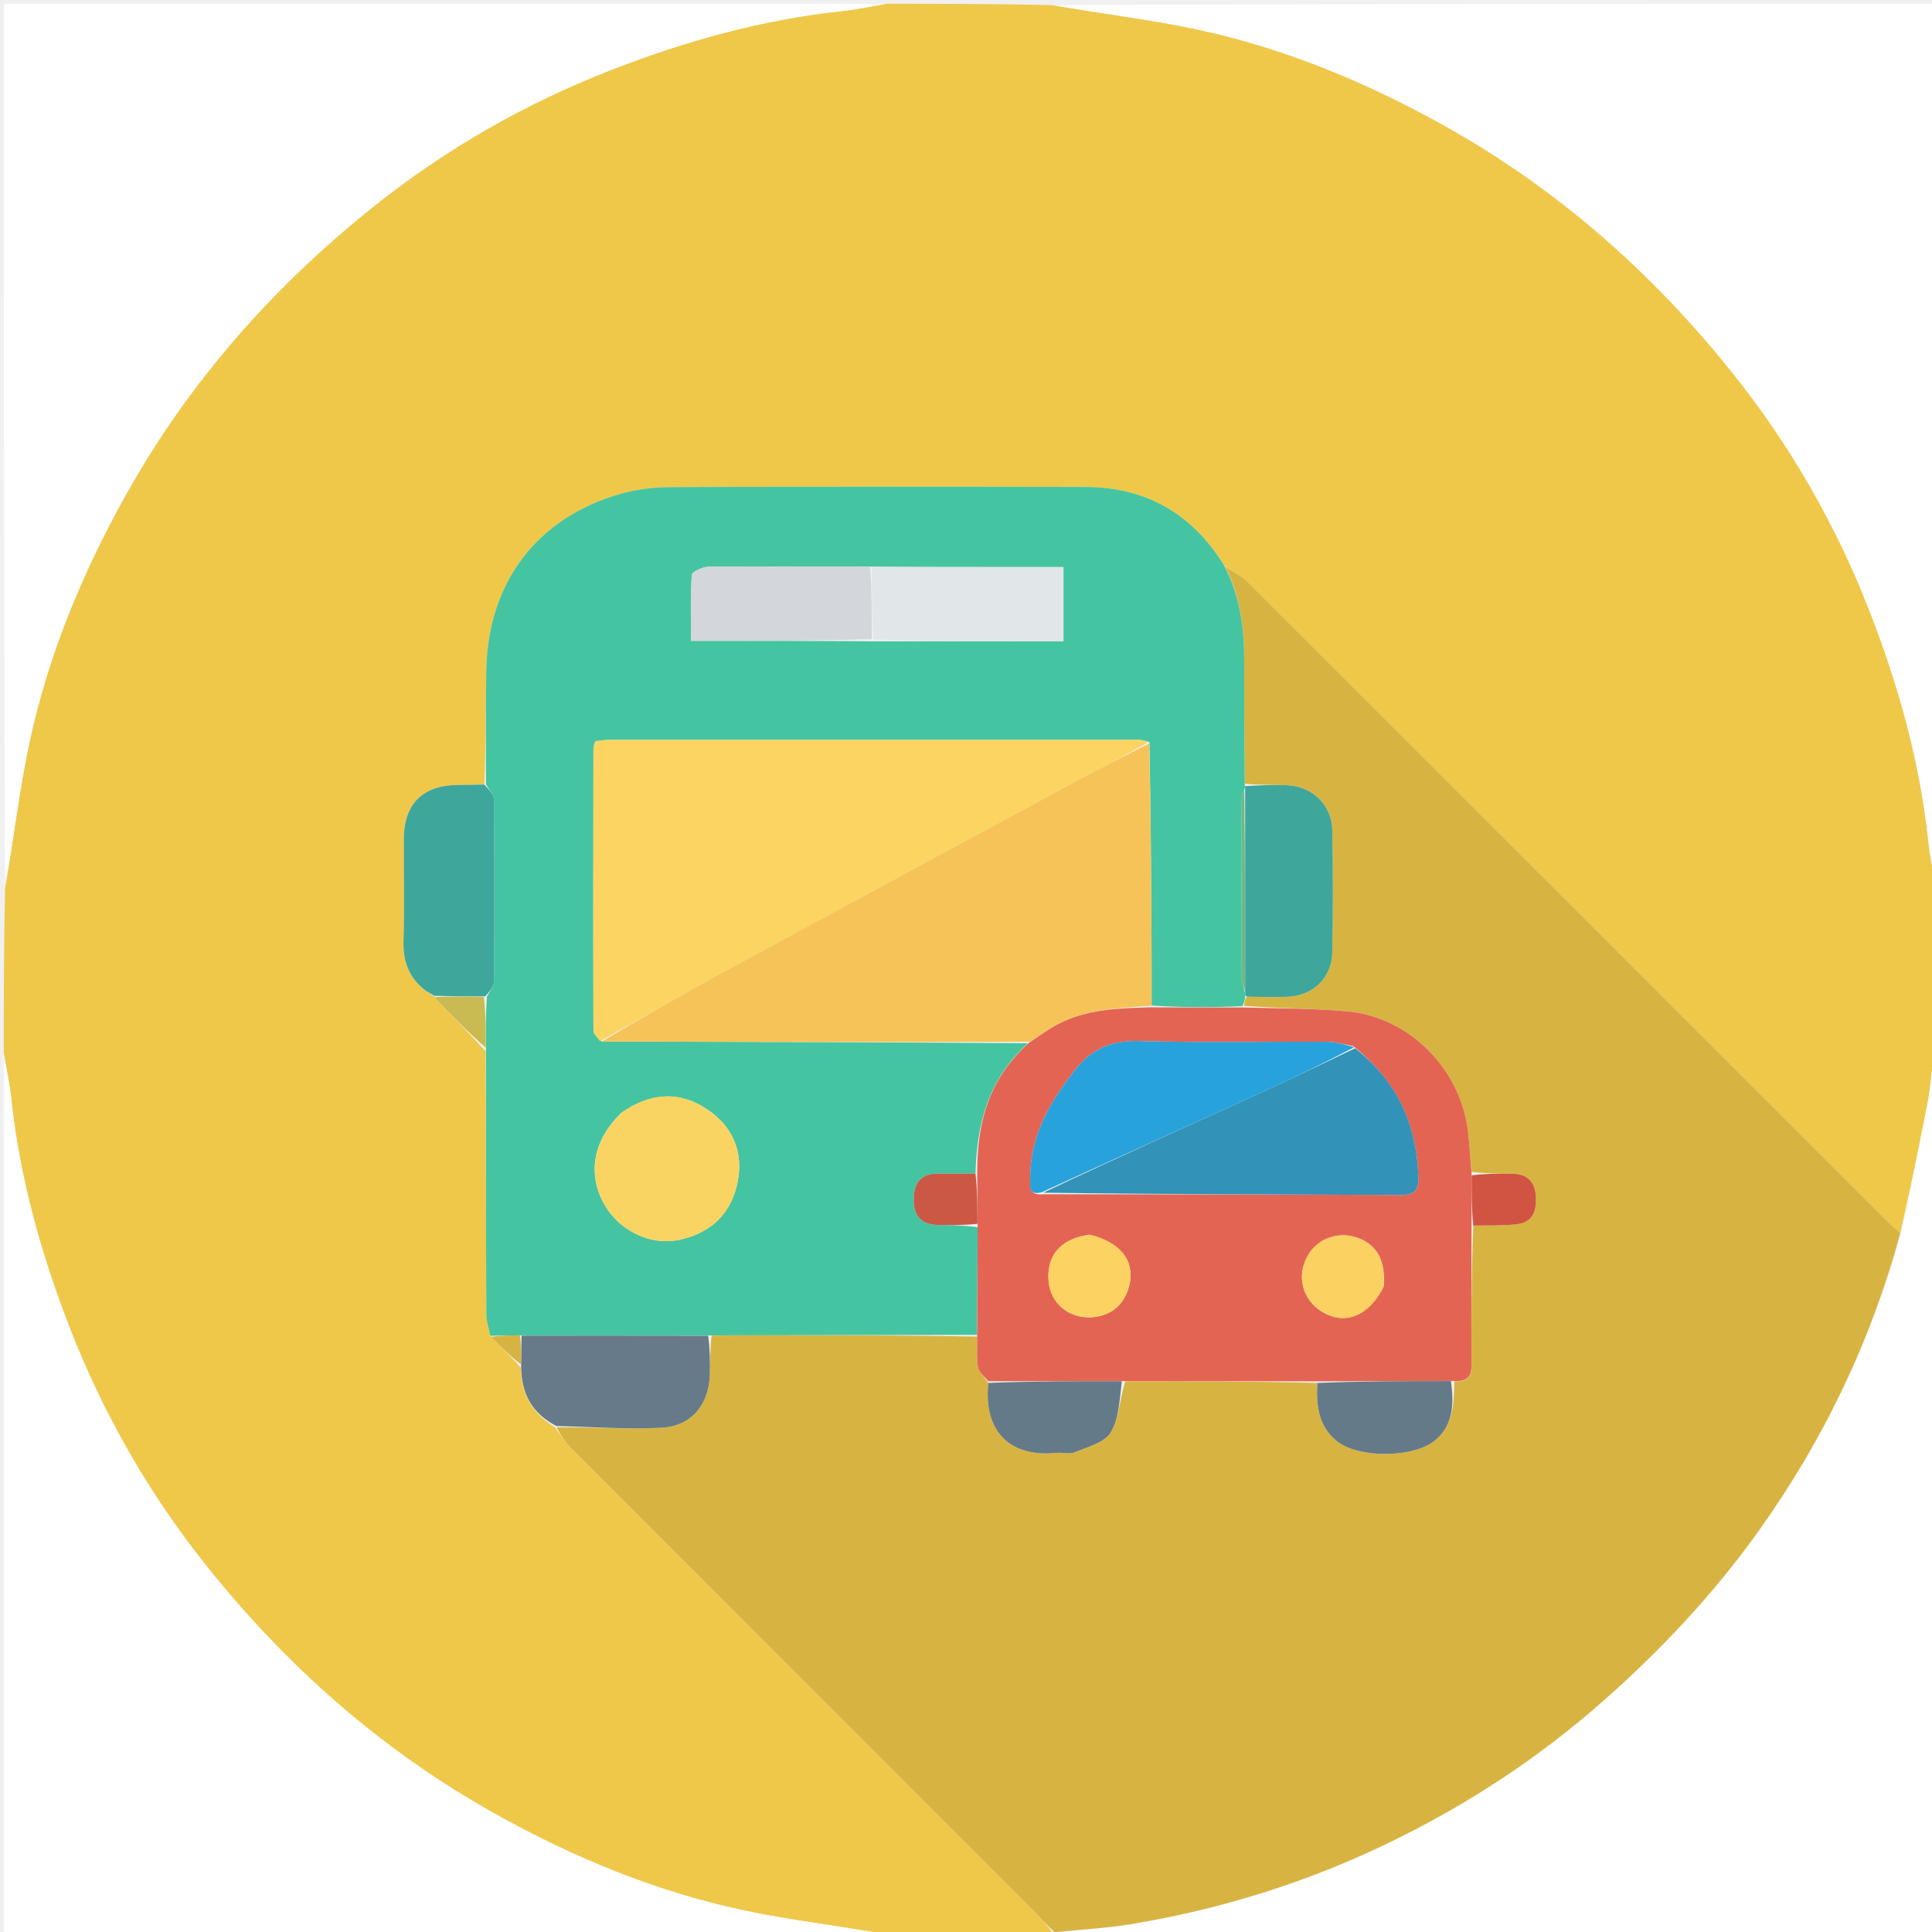
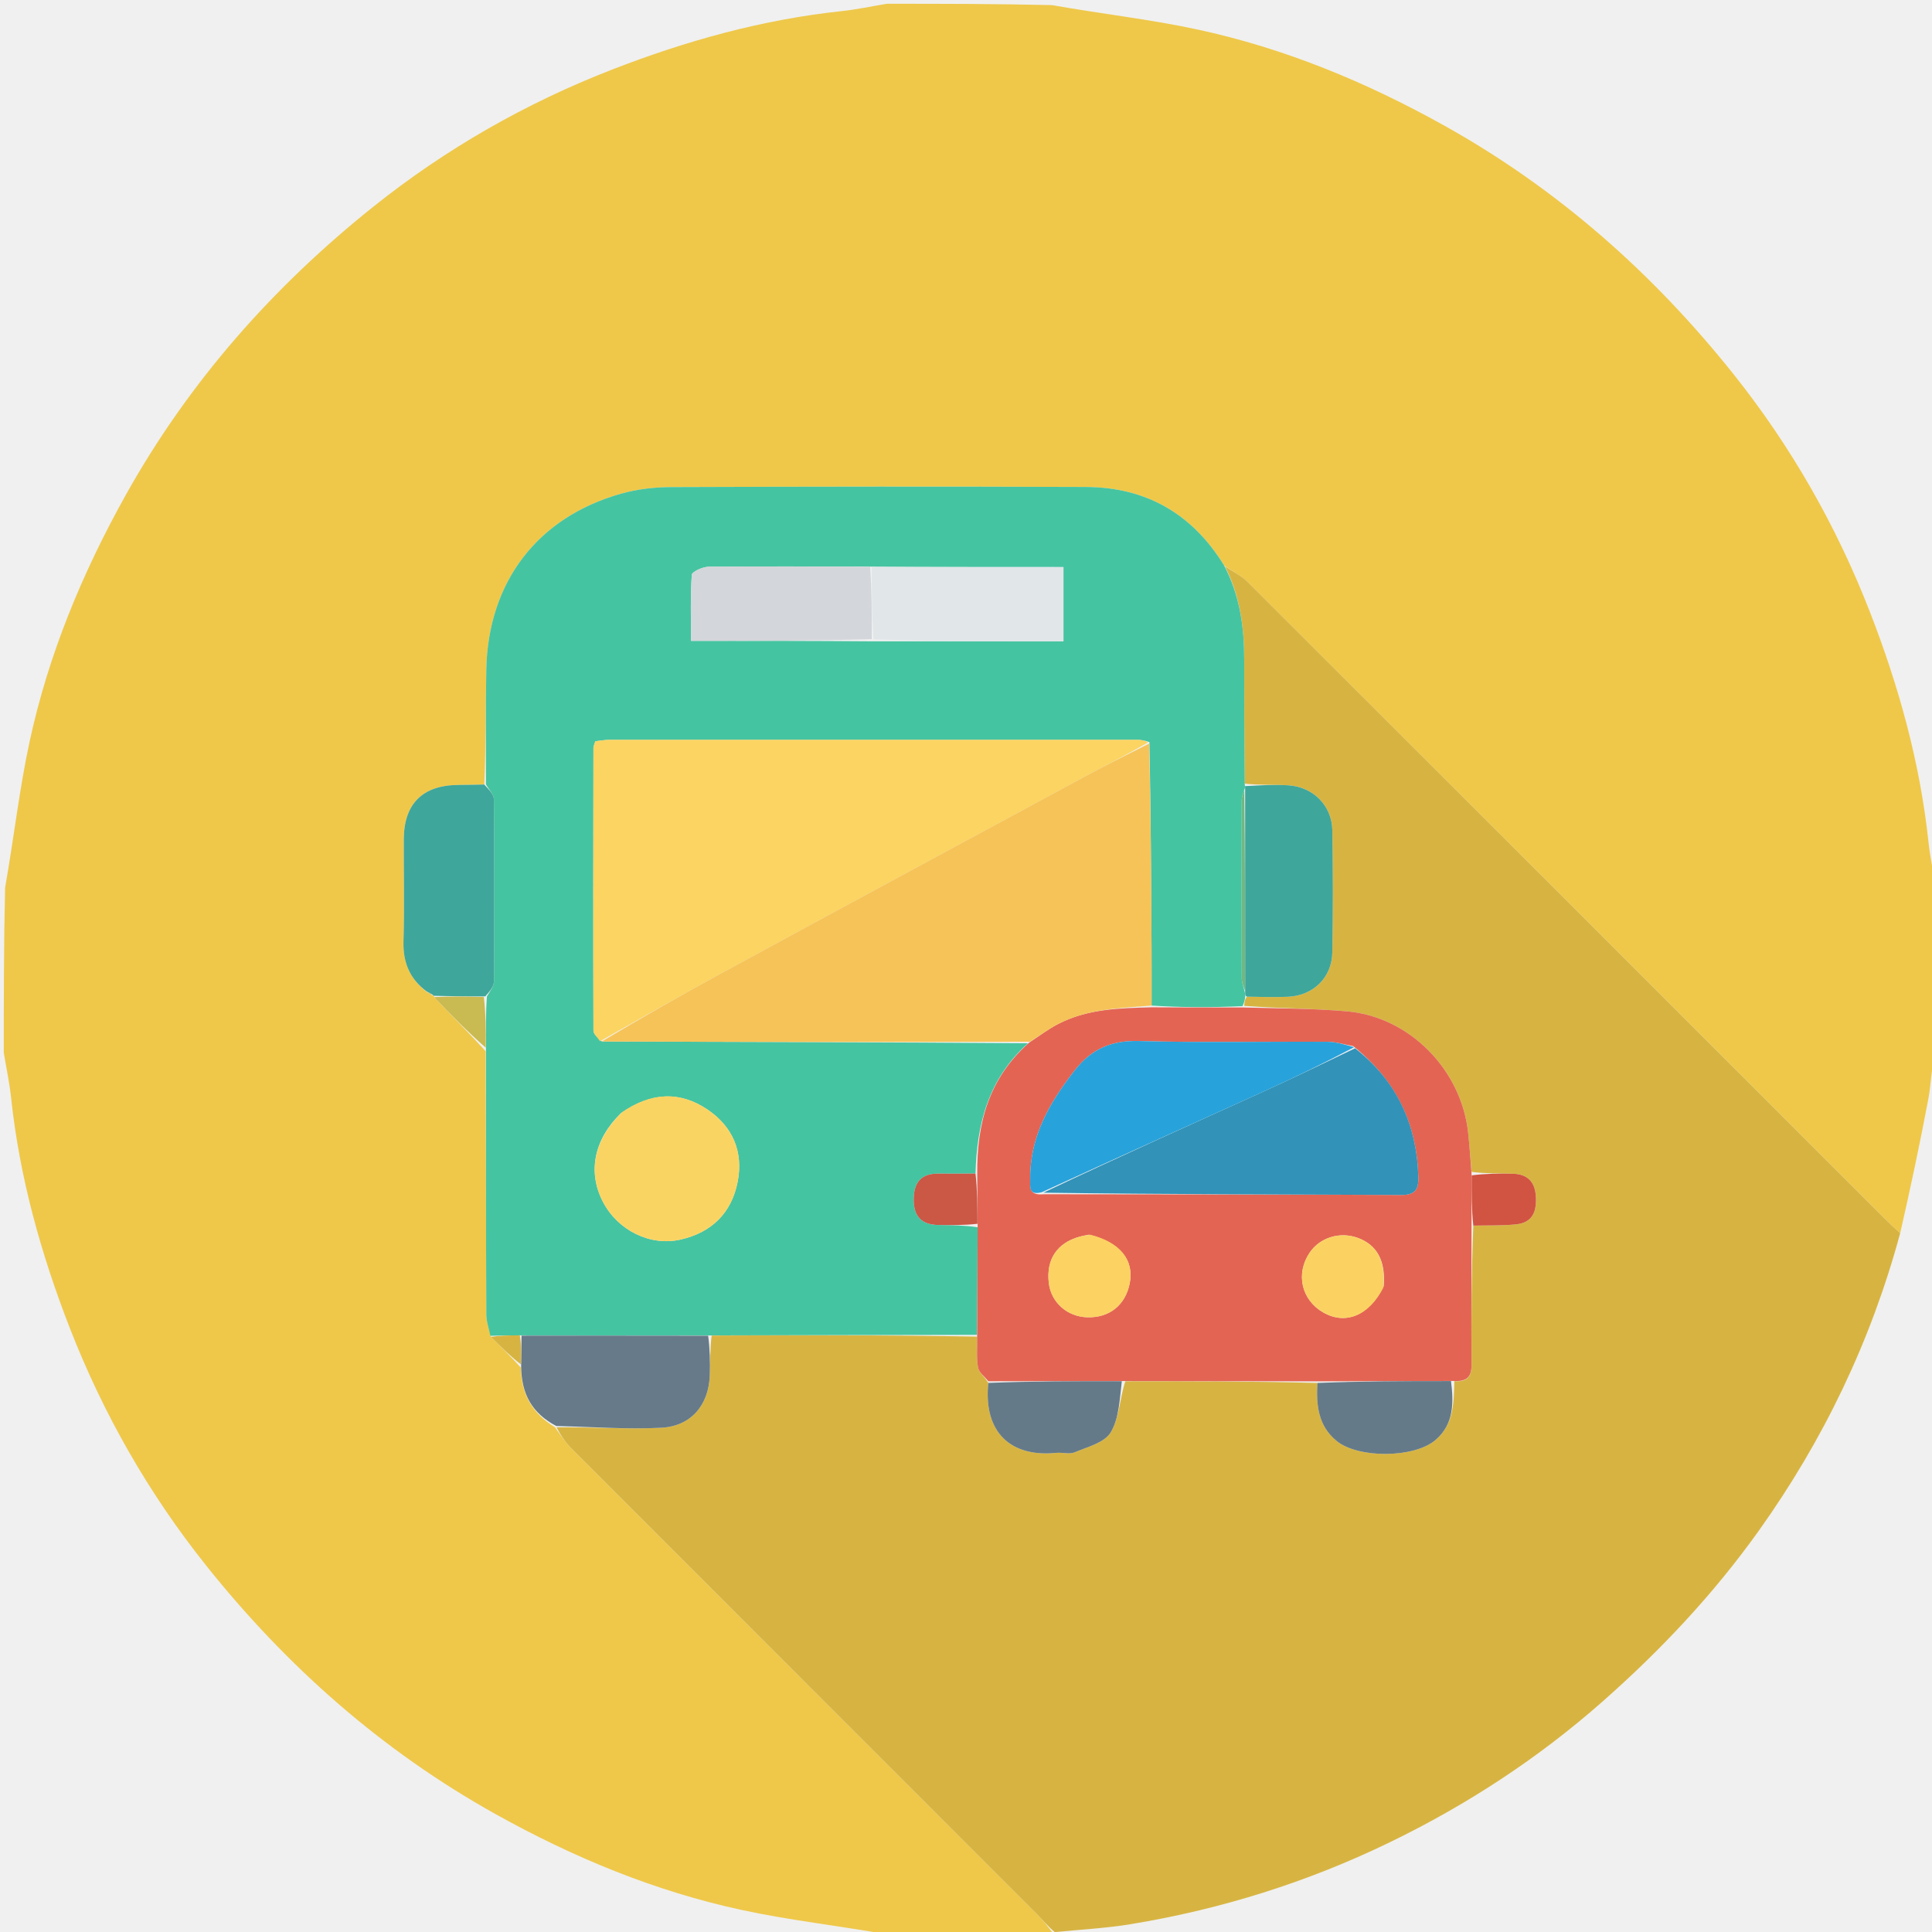
- <svg xmlns="http://www.w3.org/2000/svg" version="1.1" id="Layer_1" x="0px" y="0px" width="100%" viewBox="0 0 512 512" enable-background="new 0 0 512 512" xml:space="preserve">
-   <path fill="#EFC84A" opacity="1" stroke="none" d=" M235,1   C249.354,1 263.708,1 278.763,1.353   C292.105,3.703 304.87,5.128 317.363,7.821   C340.48,12.803 362.132,21.78 382.794,33.31   C412.799,50.053 438.036,72.385 459.341,99.08   C474.589,118.187 486.676,139.348 495.556,162.192   C503.193,181.839 508.818,202.034 511.06,223.083   C511.485,227.079 512.342,231.029 513,235   C513,249.354 513,263.708 512.647,278.763   C511.865,283.525 511.715,287.641 510.955,291.641   C508.711,303.446 506.225,315.205 503.567,326.801   C501.977,325.357 500.629,324.12 499.336,322.827   C443.096,266.596 386.87,210.352 330.584,154.166   C328.905,152.49 326.614,151.424 324.395,149.84   C315.843,135.979 303.564,129.111 287.711,129.05   C251.097,128.91 214.482,128.946 177.868,129.081   C173.428,129.097 168.84,129.628 164.579,130.833   C142.414,137.095 129.352,154.215 128.874,177.418   C128.664,187.566 128.803,197.721 128.336,207.911   C125.729,207.974 123.568,208.002 121.408,208.022   C111.955,208.109 107.041,213.016 107.006,222.487   C106.973,231.463 107.195,240.445 106.927,249.413   C106.759,255.054 108.599,259.441 113.273,263.013   C113.819,263.431 114.181,263.606 114.669,263.765   C114.795,263.75 114.999,263.898 115.066,264.242   C119.632,269.093 124.131,273.601 128.695,278.566   C128.782,302.135 128.779,325.245 128.876,348.356   C128.884,350.238 129.582,352.117 130.133,354.284   C132.857,357.052 135.408,359.535 138.031,362.42   C138.148,369.572 141.106,374.599 147.071,378.223   C148.574,380.357 149.874,382.294 151.492,383.914   C192.561,425.038 233.666,466.126 274.749,507.237   C276.271,508.76 277.628,510.448 279.039,512.294   C279.015,512.529 279,513 279,513   C264.646,513 250.292,513 235.237,512.647   C221.895,510.297 209.13,508.871 196.637,506.179   C173.519,501.197 151.867,492.22 131.206,480.69   C101.201,463.947 75.964,441.615 54.659,414.92   C39.411,395.813 27.324,374.652 18.444,351.808   C10.807,332.161 5.182,311.966 2.94,290.917   C2.515,286.921 1.658,282.971 1,279   C1,264.646 1,250.292 1.353,235.237   C3.703,221.895 5.129,209.13 7.821,196.637   C12.803,173.519 21.78,151.867 33.31,131.206   C50.053,101.201 72.385,75.964 99.08,54.659   C118.187,39.411 139.348,27.324 162.192,18.444   C181.839,10.807 202.034,5.182 223.083,2.94   C227.079,2.515 231.029,1.658 235,1  z" />
-   <path fill="#FFFFFF" opacity="1" stroke="none" d=" M234.531,1   C231.029,1.658 227.079,2.515 223.083,2.94   C202.034,5.182 181.839,10.807 162.192,18.444   C139.348,27.324 118.187,39.411 99.08,54.659   C72.385,75.964 50.053,101.201 33.31,131.206   C21.78,151.867 12.803,173.519 7.821,196.637   C5.129,209.13 3.703,221.895 1.353,234.769   C1,157.073 1,79.146 1,1   C78.687,1 156.375,1 234.531,1  z" />
-   <path fill="#FFFFFF" opacity="1" stroke="none" d=" M513,234.531   C512.342,231.029 511.485,227.079 511.06,223.083   C508.818,202.034 503.193,181.839 495.556,162.192   C486.676,139.348 474.589,118.187 459.341,99.08   C438.036,72.385 412.799,50.053 382.794,33.31   C362.132,21.78 340.48,12.803 317.363,7.821   C304.87,5.128 292.105,3.703 279.231,1.353   C356.927,1 434.854,1 513,1   C513,78.687 513,156.375 513,234.531  z" />
-   <path fill="#FFFFFF" opacity="1" stroke="none" d=" M503.834,326.982   C506.225,315.205 508.711,303.446 510.955,291.641   C511.715,287.641 511.865,283.525 512.647,279.231   C513,356.927 513,434.854 513,513   C435.313,513 357.625,513 279.469,513   C279,513 279.015,512.529 279.489,512.268   C286.518,511.335 293.128,510.998 299.617,509.933   C323.573,505.998 346.537,498.799 368.391,488.185   C388.782,478.282 407.577,466.011 424.628,450.98   C440.087,437.353 454.084,422.49 466.065,405.708   C483.238,381.653 495.833,355.426 503.834,326.982  z" />
-   <path fill="#FFFFFF" opacity="1" stroke="none" d=" M1,279.469   C1.658,282.971 2.515,286.921 2.94,290.917   C5.182,311.966 10.807,332.161 18.444,351.808   C27.324,374.652 39.411,395.813 54.659,414.92   C75.964,441.615 101.201,463.947 131.206,480.69   C151.867,492.22 173.519,501.197 196.637,506.179   C209.13,508.871 221.895,510.297 234.769,512.647   C157.073,513 79.146,513 1,513   C1,435.313 1,357.625 1,279.469  z" />
-   <path fill="#D7B442" opacity="1" stroke="none" d=" M503.567,326.801   C495.833,355.426 483.238,381.653 466.065,405.708   C454.084,422.49 440.087,437.353 424.628,450.98   C407.577,466.011 388.782,478.282 368.391,488.185   C346.537,498.799 323.573,505.998 299.617,509.933   C293.128,510.998 286.518,511.335 279.513,512.033   C277.628,510.448 276.271,508.76 274.749,507.237   C233.666,466.126 192.561,425.038 151.492,383.914   C149.874,382.294 148.574,380.357 147.492,378.253   C156.985,378.132 166.137,378.835 175.23,378.368   C183.168,377.961 187.815,372.33 188.094,364.494   C188.218,361.003 188.134,357.506 188.599,353.936   C212.338,353.822 235.622,353.782 258.949,354.219   C259.019,357.275 258.738,359.911 259.198,362.411   C259.443,363.743 260.968,364.84 261.91,366.49   C260.548,379.853 268.125,386.231 279.89,385.023   C281.531,384.854 283.404,385.46 284.817,384.867   C288.211,383.443 292.722,382.315 294.344,379.607   C296.63,375.792 296.713,370.657 298.222,366.048   C315.511,366.026 332.317,366.045 349.118,366.502   C348.777,372.59 349.41,377.902 354.169,381.828   C359.901,386.559 374.79,386.447 380.429,381.612   C385.323,377.417 385.261,371.764 385.416,366.021   C389.2,366.295 389.99,364.496 389.968,361.468   C389.878,349.239 389.956,337.01 390.435,324.794   C394.539,324.708 398.203,324.828 401.815,324.455   C406.282,323.994 407.284,320.844 406.999,316.893   C406.723,313.087 404.676,311.158 400.951,311.058   C397.305,310.96 393.654,311.023 389.981,310.568   C389.665,306.829 389.422,303.531 389.076,300.245   C387.316,283.525 373.553,269.46 356.987,268.017   C347.933,267.228 338.808,267.256 329.72,266.558   C329.818,265.49 329.911,264.78 330.469,264.129   C334.415,264.184 337.905,264.318 341.379,264.149   C348.056,263.826 352.959,259.068 353.082,252.378   C353.279,241.6 353.271,230.814 353.08,220.037   C352.964,213.478 347.981,208.513 341.383,208.118   C337.585,207.891 333.76,208.12 329.868,207.671   C329.767,196.542 329.713,185.886 329.732,175.23   C329.748,166.486 328.68,157.978 324.609,150.074   C326.614,151.424 328.905,152.49 330.584,154.166   C386.87,210.352 443.096,266.596 499.336,322.827   C500.629,324.12 501.977,325.357 503.567,326.801  z" />
-   <path fill="#45C4A1" opacity="1" stroke="none" d=" M258.907,353.742   C235.622,353.782 212.338,353.822 188.12,353.902   C170.862,353.947 154.539,353.952 137.758,353.884   C134.853,353.874 132.406,353.936 129.959,353.998   C129.582,352.117 128.884,350.238 128.876,348.356   C128.779,325.245 128.782,302.135 128.79,278.102   C128.767,272.863 128.715,268.546 129.045,264.061   C129.945,262.588 130.903,261.286 130.912,259.979   C131.014,243.931 131.029,227.882 130.882,211.835   C130.87,210.508 129.515,209.193 128.784,207.873   C128.803,197.721 128.664,187.566 128.874,177.418   C129.352,154.215 142.414,137.095 164.579,130.833   C168.84,129.628 173.428,129.097 177.868,129.081   C214.482,128.946 251.097,128.91 287.711,129.05   C303.564,129.111 315.843,135.979 324.395,149.84   C328.68,157.978 329.748,166.486 329.732,175.23   C329.713,185.886 329.767,196.542 329.875,207.863   C329.962,208.528 329.978,208.914 329.749,209.267   C329.363,210.427 329.07,211.234 329.068,212.041   C329.037,227.782 329.019,243.523 329.077,259.265   C329.081,260.525 329.657,261.782 329.975,263.298   C329.99,263.728 329.997,263.899 330.005,264.071   C329.911,264.78 329.818,265.49 329.279,266.632   C320.951,267.027 313.069,266.989 305.186,266.485   C305.182,261.216 305.2,256.413 305.176,251.609   C305.082,233.4 304.975,215.19 304.615,196.655   C303.369,196.235 302.38,196.058 301.391,196.058   C254.765,196.044 208.138,196.042 161.512,196.063   C160.241,196.063 158.971,196.316 157.768,196.444   C157.53,197.239 157.268,197.705 157.268,198.172   C157.229,223.15 157.192,248.127 157.27,273.105   C157.273,274.047 158.408,274.986 159.478,276.001   C197.506,276.133 235.071,276.19 272.434,276.474   C261.937,285.859 258.88,297.813 258.521,311.003   C254.928,311.022 251.796,311.061 248.665,311.025   C244.052,310.973 242.187,313.428 242.144,317.817   C242.1,322.302 244.195,324.572 248.681,324.628   C252.141,324.672 255.6,324.714 259.096,325.239   C259.057,335.062 258.982,344.402 258.907,353.742  M230.112,150.154   C216.006,150.133 201.9,150.042 187.797,150.189   C186.233,150.205 183.393,151.488 183.334,152.336   C182.935,158.049 183.126,163.803 183.126,169.832   C199.572,169.832 215.302,169.832 231.957,169.962   C248.528,169.962 265.098,169.962 281.825,169.962   C281.825,163.043 281.825,156.717 281.825,150.276   C264.57,150.276 247.81,150.276 230.112,150.154  M164.568,294.99   C157.414,301.936 155.659,310.58 159.793,318.515   C163.717,326.047 172.27,330.308 180.285,328.511   C188.569,326.655 193.873,321.487 195.493,313.167   C197.043,305.214 194.16,298.555 187.524,294.062   C180.149,289.069 172.5,289.46 164.568,294.99  z" />
-   <path fill="#3FA69B" opacity="1" stroke="none" d=" M128.336,207.911   C129.515,209.193 130.87,210.508 130.882,211.835   C131.029,227.882 131.014,243.931 130.912,259.979   C130.903,261.286 129.945,262.588 128.604,264.047   C123.52,264.101 119.26,264 114.999,263.898   C114.999,263.898 114.795,263.75 114.49,263.516   C113.82,263.111 113.455,262.941 113.089,262.771   C108.599,259.441 106.759,255.054 106.927,249.413   C107.195,240.445 106.973,231.463 107.006,222.487   C107.041,213.016 111.955,208.109 121.408,208.022   C123.568,208.002 125.729,207.974 128.336,207.911  z" />
-   <path fill="#667A89" opacity="1" stroke="none" d=" M138.216,353.956   C154.539,353.952 170.862,353.947 187.665,353.977   C188.134,357.506 188.218,361.003 188.094,364.494   C187.815,372.33 183.168,377.961 175.23,378.368   C166.137,378.835 156.985,378.132 147.437,377.907   C141.106,374.599 138.148,369.572 138.106,361.977   C138.145,358.74 138.181,356.348 138.216,353.956  z" />
-   <path fill="#C9BA51" opacity="1" stroke="none" d=" M115.066,264.242   C119.26,264 123.52,264.101 128.221,264.216   C128.715,268.546 128.767,272.863 128.725,277.645   C124.131,273.601 119.632,269.093 115.066,264.242  z" />
-   <path fill="#D7B442" opacity="1" stroke="none" d=" M137.758,353.884   C138.181,356.348 138.145,358.74 138.035,361.575   C135.408,359.535 132.857,357.052 130.133,354.284   C132.406,353.936 134.853,353.874 137.758,353.884  z" />
-   <path fill="#C9BA51" opacity="1" stroke="none" d=" M113.273,263.013   C113.455,262.941 113.82,263.111 114.364,263.531   C114.181,263.606 113.819,263.431 113.273,263.013  z" />
-   <path fill="#E46453" opacity="1" stroke="none" d=" M258.984,310.989   C258.88,297.813 261.937,285.859 272.756,276.291   C275.652,274.365 277.927,272.658 280.418,271.367   C288.193,267.339 296.706,267.172 305.187,266.951   C313.069,266.989 320.951,267.027 329.274,266.991   C338.808,267.256 347.933,267.228 356.987,268.017   C373.553,269.46 387.316,283.525 389.076,300.245   C389.422,303.531 389.665,306.829 389.977,311.031   C389.989,316.221 389.981,320.501 389.973,324.781   C389.956,337.01 389.878,349.239 389.968,361.468   C389.99,364.496 389.2,366.295 384.949,365.965   C372.417,365.982 360.77,366.023 349.122,366.063   C332.317,366.045 315.511,366.026 297.777,365.997   C285.204,366.005 273.56,366.024 261.916,366.044   C260.968,364.84 259.443,363.743 259.198,362.411   C258.738,359.911 259.019,357.275 258.949,354.219   C258.982,344.402 259.057,335.062 259.084,324.793   C259.019,319.572 259.001,315.28 258.984,310.989  M276.677,316.485   C308.26,316.528 339.844,316.521 371.427,316.68   C375.137,316.698 375.964,315.07 375.874,311.875   C375.483,297.947 370.148,286.487 358.604,277.222   C356.346,276.826 354.091,276.101 351.831,276.088   C335.208,275.99 318.574,276.363 301.964,275.884   C294.588,275.672 289.286,277.927 284.796,283.679   C278.103,292.251 272.883,301.269 273.013,312.548   C273.035,314.479 272.498,316.916 276.677,316.485  M288.554,327.201   C287.746,327.375 286.927,327.51 286.132,327.73   C280.113,329.391 277.205,333.77 277.947,340.024   C278.553,345.137 282.785,348.919 288.093,349.09   C293.977,349.281 298.245,345.883 299.389,340.096   C300.6,333.968 296.884,329.215 288.554,327.201  M366.708,340.846   C367.227,334.146 364.956,329.927 359.821,328.054   C355.086,326.327 349.801,327.944 347.085,331.952   C343.3,337.534 344.872,344.487 350.669,347.808   C356.552,351.178 362.801,348.726 366.708,340.846  z" />
-   <path fill="#3FA69B" opacity="1" stroke="none" d=" M330.469,264.129   C329.997,263.899 329.99,263.728 329.973,262.825   C329.969,244.367 329.973,226.641 329.978,208.914   C329.978,208.914 329.962,208.528 329.954,208.336   C333.76,208.12 337.585,207.891 341.383,208.118   C347.981,208.513 352.964,213.478 353.08,220.037   C353.271,230.814 353.279,241.6 353.082,252.378   C352.959,259.068 348.056,263.826 341.379,264.149   C337.905,264.318 334.415,264.184 330.469,264.129  z" />
-   <path fill="#657A89" opacity="1" stroke="none" d=" M261.91,366.49   C273.56,366.024 285.204,366.005 297.293,366.036   C296.713,370.657 296.63,375.792 294.344,379.607   C292.722,382.315 288.211,383.443 284.817,384.867   C283.404,385.46 281.531,384.854 279.89,385.023   C268.125,386.231 260.548,379.853 261.91,366.49  z" />
-   <path fill="#657A89" opacity="1" stroke="none" d=" M349.118,366.502   C360.77,366.023 372.417,365.982 384.531,365.997   C385.261,371.764 385.323,377.417 380.429,381.612   C374.79,386.447 359.901,386.559 354.169,381.828   C349.41,377.902 348.777,372.59 349.118,366.502  z" />
-   <path fill="#D15341" opacity="1" stroke="none" d=" M390.435,324.794   C389.981,320.501 389.989,316.221 390.002,311.478   C393.654,311.023 397.305,310.96 400.951,311.058   C404.676,311.158 406.723,313.087 406.999,316.893   C407.284,320.844 406.282,323.994 401.815,324.455   C398.203,324.828 394.539,324.708 390.435,324.794  z" />
-   <path fill="#FBD462" opacity="1" stroke="none" d=" M159.016,275.927   C158.408,274.986 157.273,274.047 157.27,273.105   C157.192,248.127 157.229,223.15 157.268,198.172   C157.268,197.705 157.53,197.239 157.768,196.444   C158.971,196.316 160.241,196.063 161.512,196.063   C208.138,196.042 254.765,196.044 301.391,196.058   C302.38,196.058 303.369,196.235 304.271,196.729   C298.574,200.035 292.919,202.86 287.36,205.862   C255.151,223.256 222.943,240.653 190.783,258.137   C180.121,263.933 169.601,269.989 159.016,275.927  z" />
-   <path fill="#F6C358" opacity="1" stroke="none" d=" M159.478,276.001   C169.601,269.989 180.121,263.933 190.783,258.137   C222.943,240.653 255.151,223.256 287.36,205.862   C292.919,202.86 298.574,200.035 304.528,197.055   C304.975,215.19 305.082,233.4 305.176,251.609   C305.2,256.413 305.182,261.216 305.186,266.485   C296.706,267.172 288.193,267.339 280.418,271.367   C277.927,272.658 275.652,274.365 272.957,276.064   C235.071,276.19 197.506,276.133 159.478,276.001  z" />
-   <path fill="#FAD463" opacity="1" stroke="none" d=" M164.851,294.752   C172.5,289.46 180.149,289.069 187.524,294.062   C194.16,298.555 197.043,305.214 195.493,313.167   C193.873,321.487 188.569,326.655 180.285,328.511   C172.27,330.308 163.717,326.047 159.793,318.515   C155.659,310.58 157.414,301.936 164.851,294.752  z" />
-   <path fill="#E1E6E9" opacity="1" stroke="none" d=" M231.05,150.276   C247.81,150.276 264.57,150.276 281.825,150.276   C281.825,156.717 281.825,163.043 281.825,169.962   C265.098,169.962 248.528,169.962 231.489,169.44   C231.031,162.704 231.04,156.49 231.05,150.276  z" />
-   <path fill="#D3D6DA" opacity="1" stroke="none" d=" M230.581,150.215   C231.04,156.49 231.031,162.704 231.027,169.375   C215.302,169.832 199.572,169.832 183.126,169.832   C183.126,163.803 182.935,158.049 183.334,152.336   C183.393,151.488 186.233,150.205 187.797,150.189   C201.9,150.042 216.006,150.133 230.581,150.215  z" />
-   <path fill="#CB5745" opacity="1" stroke="none" d=" M258.521,311.003   C259.001,315.28 259.019,319.572 259.048,324.31   C255.6,324.714 252.141,324.672 248.681,324.628   C244.195,324.572 242.1,322.302 242.144,317.817   C242.187,313.428 244.052,310.973 248.665,311.025   C251.796,311.061 254.928,311.022 258.521,311.003  z" />
-   <path fill="#70B882" opacity="1" stroke="none" d=" M329.749,209.267   C329.973,226.641 329.969,244.367 329.965,262.568   C329.657,261.782 329.081,260.525 329.077,259.265   C329.019,243.523 329.037,227.782 329.068,212.041   C329.07,211.234 329.363,210.427 329.749,209.267  z" />
-   <path fill="#3292B8" opacity="1" stroke="none" d=" M359.122,277.806   C370.148,286.487 375.483,297.947 375.874,311.875   C375.964,315.07 375.137,316.698 371.427,316.68   C339.844,316.521 308.26,316.528 276.527,316.069   C296.037,306.789 315.717,297.966 335.35,289.038   C343.327,285.411 351.201,281.557 359.122,277.806  z" />
-   <path fill="#28A2DA" opacity="1" stroke="none" d=" M358.863,277.514   C351.201,281.557 343.327,285.411 335.35,289.038   C315.717,297.966 296.037,306.789 276.139,315.926   C272.498,316.916 273.035,314.479 273.013,312.548   C272.883,301.269 278.103,292.251 284.796,283.679   C289.286,277.927 294.588,275.672 301.964,275.884   C318.574,276.363 335.208,275.99 351.831,276.088   C354.091,276.101 356.346,276.826 358.863,277.514  z" />
-   <path fill="#FCD262" opacity="1" stroke="none" d=" M288.944,327.217   C296.884,329.215 300.6,333.968 299.389,340.096   C298.245,345.883 293.977,349.281 288.093,349.09   C282.785,348.919 278.553,345.137 277.947,340.024   C277.205,333.77 280.113,329.391 286.132,327.73   C286.927,327.51 287.746,327.375 288.944,327.217  z" />
-   <path fill="#FBD262" opacity="1" stroke="none" d=" M366.596,341.225   C362.801,348.726 356.552,351.178 350.669,347.808   C344.872,344.487 343.3,337.534 347.085,331.952   C349.801,327.944 355.086,326.327 359.821,328.054   C364.956,329.927 367.227,334.146 366.596,341.225  z" />
+ <svg xmlns="http://www.w3.org/2000/svg" width="512" height="512" xml:space="preserve" enable-background="new 0 0 512 512" version="1.1">
+   <g>
+     <path id="svg_1" d="m235,1c14.354,0 28.708,0 43.763,0.353c13.342,2.35 26.108,3.776 38.6,6.468c23.118,4.982 44.77,13.959 65.431,25.489c30.006,16.744 55.243,39.075 76.547,65.771c15.248,19.107 27.335,40.268 36.215,63.112c7.637,19.647 13.262,39.842 15.504,60.891c0.426,3.996 1.282,7.946 1.94,11.917c0,14.354 0,28.708 -0.353,43.763c-0.782,4.763 -0.932,8.878 -1.692,12.878c-2.244,11.805 -4.73,23.564 -7.388,35.161c-1.59,-1.444 -2.938,-2.682 -4.231,-3.974c-56.24,-56.231 -112.466,-112.475 -168.751,-168.661c-1.68,-1.677 -3.97,-2.742 -6.189,-4.327c-8.553,-13.86 -20.832,-20.729 -36.685,-20.79c-36.614,-0.14 -73.229,-0.105 -109.843,0.031c-4.44,0.016 -9.027,0.548 -13.289,1.752c-22.165,6.262 -35.227,23.383 -35.705,46.585c-0.209,10.148 -0.071,20.303 -0.537,30.494c-2.608,0.063 -4.768,0.091 -6.928,0.111c-9.453,0.087 -14.367,4.994 -14.402,14.465c-0.033,8.976 0.189,17.958 -0.079,26.926c-0.168,5.641 1.672,10.028 6.346,13.6c0.546,0.417 0.908,0.593 1.396,0.752c0.125,-0.015 0.33,0.133 0.397,0.476c4.566,4.851 9.065,9.359 13.629,14.325c0.087,23.568 0.084,46.679 0.182,69.789c0.008,1.882 0.706,3.761 1.256,5.928c2.724,2.769 5.275,5.252 7.898,8.136c0.117,7.153 3.075,12.179 9.041,15.803c1.503,2.134 2.803,4.071 4.42,5.691c41.069,41.124 82.175,82.212 123.257,123.323c1.522,1.523 2.879,3.211 4.29,5.057c-0.024,0.235 -0.039,0.706 -0.039,0.706c-14.354,0 -28.708,0 -43.763,-0.353c-13.342,-2.35 -26.108,-3.776 -38.6,-6.468c-23.118,-4.982 -44.77,-13.959 -65.431,-25.489c-30.006,-16.744 -55.243,-39.075 -76.547,-65.771c-15.248,-19.107 -27.335,-40.268 -36.215,-63.112c-7.637,-19.647 -13.262,-39.842 -15.504,-60.891c-0.426,-3.996 -1.282,-7.946 -1.94,-11.917c0,-14.354 0,-28.708 0.353,-43.763c2.35,-13.342 3.776,-26.108 6.468,-38.6c4.982,-23.118 13.959,-44.77 25.489,-65.431c16.744,-30.006 39.075,-55.243 65.771,-76.547c19.107,-15.248 40.268,-27.336 63.112,-36.215c19.647,-7.637 39.842,-13.262 60.891,-15.504c3.996,-0.426 7.946,-1.282 11.917,-1.94z" fill="#EFC84A" />
+     <path id="svg_6" d="m503.567,326.801c-7.733,28.624 -20.329,54.851 -37.502,78.907c-11.981,16.782 -25.978,31.645 -41.436,45.272c-17.051,15.031 -35.846,27.301 -56.237,37.204c-21.854,10.614 -44.818,17.813 -68.774,21.748c-6.49,1.066 -13.099,1.402 -20.104,2.1c-1.884,-1.585 -3.242,-3.273 -4.764,-4.796c-41.083,-41.111 -82.188,-82.199 -123.257,-123.323c-1.618,-1.62 -2.917,-3.557 -4,-5.661c9.492,-0.121 18.645,0.582 27.738,0.116c7.937,-0.408 12.585,-6.039 12.864,-13.874c0.124,-3.49 0.04,-6.988 0.505,-10.557c23.739,-0.115 47.023,-0.154 70.35,0.283c0.07,3.056 -0.212,5.692 0.248,8.192c0.245,1.332 1.771,2.429 2.713,4.079c-1.362,13.362 6.215,19.741 17.98,18.532c1.641,-0.169 3.514,0.437 4.928,-0.156c3.393,-1.424 7.904,-2.552 9.527,-5.26c2.286,-3.815 2.369,-8.949 3.878,-13.559c17.289,-0.021 34.095,-0.003 50.896,0.455c-0.341,6.088 0.291,11.4 5.05,15.326c5.733,4.73 20.622,4.619 26.261,-0.216c4.894,-4.196 4.831,-9.849 4.986,-15.592c3.785,0.274 4.574,-1.524 4.552,-4.553c-0.09,-12.228 -0.011,-24.458 0.467,-36.674c4.104,-0.086 7.767,0.034 11.38,-0.339c4.467,-0.461 5.469,-3.612 5.183,-7.562c-0.276,-3.807 -2.323,-5.736 -6.048,-5.835c-3.646,-0.098 -7.296,-0.035 -10.969,-0.49c-0.316,-3.739 -0.559,-7.037 -0.905,-10.323c-1.76,-16.72 -15.523,-30.785 -32.089,-32.228c-9.054,-0.789 -18.178,-0.76 -27.267,-1.458c0.098,-1.068 0.191,-1.778 0.749,-2.429c3.947,0.055 7.436,0.189 10.91,0.021c6.677,-0.324 11.58,-5.081 11.703,-11.772c0.197,-10.777 0.189,-21.563 -0.001,-32.341c-0.116,-6.559 -5.099,-11.524 -11.697,-11.919c-3.798,-0.227 -7.624,0.001 -11.516,-0.448c-0.101,-11.128 -0.154,-21.784 -0.135,-32.44c0.015,-8.745 -1.053,-17.252 -5.124,-25.156c2.006,1.35 4.296,2.416 5.976,4.092c56.285,56.185 112.512,112.43 168.751,168.661c1.293,1.293 2.641,2.53 4.231,3.974z" fill="#D7B442" />
+     <path id="svg_7" d="m258.907,353.742c-23.284,0.04 -46.569,0.08 -70.787,0.16c-17.257,0.045 -33.581,0.049 -50.362,-0.018c-2.905,-0.01 -5.351,0.052 -7.798,0.114c-0.377,-1.881 -1.075,-3.76 -1.083,-5.642c-0.098,-23.11 -0.095,-46.221 -0.087,-70.254c-0.022,-5.239 -0.075,-9.555 0.255,-14.041c0.9,-1.473 1.859,-2.774 1.867,-4.082c0.103,-16.048 0.118,-32.097 -0.03,-48.144c-0.012,-1.327 -1.367,-2.642 -2.099,-3.962c0.019,-10.152 -0.119,-20.307 0.09,-30.455c0.479,-23.202 13.54,-40.323 35.705,-46.585c4.262,-1.204 8.849,-1.736 13.289,-1.752c36.614,-0.135 73.229,-0.171 109.843,-0.031c15.853,0.061 28.132,6.929 36.685,20.79c4.284,8.139 5.352,16.646 5.337,25.391c-0.019,10.656 0.034,21.312 0.143,32.633c0.086,0.665 0.103,1.05 -0.126,1.404c-0.386,1.16 -0.68,1.967 -0.681,2.773c-0.031,15.741 -0.049,31.483 0.008,47.224c0.005,1.26 0.58,2.518 0.898,4.034c0.015,0.429 0.023,0.601 0.03,0.772c-0.094,0.71 -0.187,1.419 -0.726,2.562c-8.328,0.394 -16.209,0.356 -24.093,-0.147c-0.003,-5.269 0.015,-10.072 -0.01,-14.875c-0.094,-18.21 -0.201,-36.419 -0.561,-54.954c-1.246,-0.42 -2.235,-0.597 -3.224,-0.597c-46.626,-0.014 -93.253,-0.015 -139.879,0.005c-1.271,0.001 -2.541,0.253 -3.744,0.381c-0.238,0.796 -0.5,1.262 -0.501,1.728c-0.039,24.978 -0.075,49.956 0.003,74.933c0.003,0.942 1.138,1.881 2.208,2.896c38.028,0.132 75.593,0.189 112.956,0.473c-10.498,9.384 -13.554,21.339 -13.913,34.529c-3.593,0.019 -6.725,0.058 -9.856,0.022c-4.614,-0.052 -6.479,2.402 -6.522,6.792c-0.044,4.484 2.052,6.755 6.538,6.811c3.46,0.043 6.919,0.085 10.414,0.611c-0.039,9.823 -0.114,19.163 -0.189,28.503m-28.795,-203.589c-14.105,-0.021 -28.211,-0.112 -42.315,0.035c-1.564,0.016 -4.403,1.299 -4.463,2.147c-0.4,5.713 -0.208,11.467 -0.208,17.496c16.446,0 32.176,0 48.831,0.13c16.57,0 33.141,0 49.867,0c0,-6.919 0,-13.245 0,-19.686c-17.255,0 -34.015,0 -51.713,-0.122m-65.543,144.836c-7.155,6.946 -8.909,15.59 -4.775,23.526c3.924,7.532 12.477,11.792 20.492,9.996c8.284,-1.856 13.587,-7.025 15.208,-15.344c1.549,-7.953 -1.333,-14.612 -7.969,-19.105c-7.376,-4.994 -15.024,-4.602 -22.956,0.927z" fill="#45C4A1" />
+     <path id="svg_8" d="m128.336,207.911c1.179,1.282 2.534,2.597 2.546,3.924c0.147,16.047 0.132,32.096 0.03,48.144c-0.008,1.307 -0.967,2.609 -2.308,4.068c-5.084,0.054 -9.345,-0.048 -13.605,-0.149c0,0 -0.205,-0.148 -0.509,-0.383c-0.67,-0.404 -1.035,-0.575 -1.4,-0.745c-4.49,-3.33 -6.331,-7.717 -6.162,-13.358c0.268,-8.968 0.045,-17.95 0.079,-26.926c0.035,-9.471 4.949,-14.377 14.402,-14.465c2.16,-0.02 4.321,-0.048 6.928,-0.111z" fill="#3FA69B" />
+     <path id="svg_9" d="m138.216,353.956c16.323,-0.004 32.647,-0.009 49.449,0.021c0.469,3.529 0.553,7.026 0.429,10.517c-0.279,7.836 -4.926,13.467 -12.864,13.874c-9.093,0.467 -18.246,-0.236 -27.793,-0.461c-6.331,-3.308 -9.289,-8.335 -9.331,-15.931c0.039,-3.237 0.074,-5.629 0.109,-8.021z" fill="#667A89" />
+     <path id="svg_10" d="m115.066,264.242c4.194,-0.242 8.454,-0.141 13.155,-0.026c0.493,4.33 0.546,8.647 0.504,13.429c-4.594,-4.044 -9.093,-8.552 -13.659,-13.403z" fill="#C9BA51" />
+     <path id="svg_11" d="m137.758,353.884c0.423,2.464 0.388,4.856 0.277,7.691c-2.627,-2.04 -5.177,-4.523 -7.902,-7.291c2.273,-0.348 4.72,-0.41 7.625,-0.4z" fill="#D7B442" />
+     <path id="svg_12" d="m113.273,263.013c0.182,-0.072 0.547,0.098 1.091,0.518c-0.183,0.075 -0.545,-0.1 -1.091,-0.518z" fill="#C9BA51" />
+     <path id="svg_13" d="m258.984,310.989c-0.103,-13.176 2.953,-25.13 13.772,-34.698c2.896,-1.927 5.171,-3.634 7.662,-4.924c7.776,-4.029 16.288,-4.196 24.77,-4.417c7.882,0.038 15.764,0.076 24.087,0.04c9.534,0.266 18.659,0.237 27.712,1.026c16.566,1.443 30.329,15.508 32.089,32.228c0.346,3.287 0.59,6.584 0.901,10.786c0.012,5.19 0.004,9.47 -0.004,13.75c-0.016,12.229 -0.094,24.459 -0.005,36.687c0.022,3.029 -0.767,4.827 -5.019,4.497c-12.532,0.017 -24.179,0.058 -35.827,0.098c-16.805,-0.018 -33.611,-0.037 -51.345,-0.067c-12.573,0.008 -24.217,0.027 -35.861,0.047c-0.948,-1.203 -2.474,-2.3 -2.719,-3.633c-0.46,-2.5 -0.178,-5.136 -0.248,-8.192c0.032,-9.817 0.107,-19.157 0.135,-29.426c-0.065,-5.221 -0.083,-9.512 -0.1,-13.804m17.693,5.496c31.584,0.043 63.167,0.036 94.75,0.195c3.71,0.019 4.537,-1.609 4.447,-4.804c-0.391,-13.928 -5.726,-25.389 -17.271,-34.653c-2.257,-0.396 -4.513,-1.121 -6.772,-1.134c-16.624,-0.098 -33.257,0.275 -49.868,-0.203c-7.375,-0.212 -12.677,2.043 -17.168,7.794c-6.693,8.573 -11.913,17.59 -11.783,28.87c0.022,1.931 -0.515,4.367 3.664,3.937m11.877,10.716c-0.808,0.174 -1.627,0.309 -2.422,0.528c-6.019,1.662 -8.927,6.04 -8.185,12.295c0.606,5.113 4.838,8.894 10.146,9.066c5.885,0.19 10.152,-3.207 11.296,-8.994c1.211,-6.128 -2.504,-10.881 -10.834,-12.895m78.154,13.645c0.519,-6.7 -1.753,-10.919 -6.888,-12.792c-4.734,-1.727 -10.019,-0.109 -12.736,3.898c-3.785,5.583 -2.213,12.536 3.585,15.857c5.883,3.37 12.132,0.918 16.039,-6.962z" fill="#E46453" />
+     <path id="svg_14" d="m330.469,264.129c-0.471,-0.23 -0.479,-0.401 -0.496,-1.304c-0.005,-18.458 0,-36.185 0.005,-53.912c0,0 -0.016,-0.385 -0.024,-0.578c3.806,-0.216 7.631,-0.445 11.429,-0.217c6.598,0.394 11.581,5.36 11.697,11.919c0.191,10.777 0.199,21.563 0.001,32.341c-0.122,6.691 -5.026,11.448 -11.703,11.772c-3.475,0.168 -6.964,0.035 -10.91,-0.021z" fill="#3FA69B" />
+     <path id="svg_15" d="m261.91,366.49c11.65,-0.466 23.294,-0.485 35.383,-0.454c-0.58,4.621 -0.663,9.756 -2.949,13.57c-1.623,2.708 -6.133,3.836 -9.527,5.26c-1.413,0.593 -3.287,-0.013 -4.928,0.156c-11.765,1.209 -19.342,-5.17 -17.98,-18.532z" fill="#657A89" />
+     <path id="svg_16" d="m349.118,366.502c11.651,-0.479 23.299,-0.52 35.413,-0.505c0.729,5.767 0.792,11.419 -4.102,15.615c-5.639,4.835 -20.528,4.946 -26.261,0.216c-4.759,-3.927 -5.392,-9.239 -5.05,-15.326z" fill="#657A89" />
+     <path id="svg_17" d="m390.435,324.794c-0.454,-4.293 -0.446,-8.573 -0.433,-13.316c3.653,-0.455 7.303,-0.517 10.949,-0.42c3.725,0.1 5.772,2.029 6.048,5.835c0.286,3.95 -0.716,7.101 -5.183,7.562c-3.613,0.373 -7.276,0.253 -11.38,0.339z" fill="#D15341" />
+     <path id="svg_18" d="m159.016,275.927c-0.607,-0.941 -1.742,-1.879 -1.745,-2.822c-0.078,-24.978 -0.041,-49.955 -0.003,-74.933c0.001,-0.466 0.262,-0.932 0.501,-1.728c1.203,-0.128 2.473,-0.38 3.744,-0.381c46.626,-0.02 93.253,-0.019 139.879,-0.005c0.989,0 1.978,0.177 2.88,0.672c-5.697,3.306 -11.352,6.131 -16.911,9.133c-32.209,17.394 -64.417,34.791 -96.577,52.275c-10.662,5.796 -21.182,11.852 -31.767,17.79z" fill="#FBD462" />
+     <path id="svg_19" d="m159.478,276.001c10.122,-6.012 20.643,-12.068 31.305,-17.864c32.16,-17.484 64.368,-34.881 96.577,-52.275c5.559,-3.002 11.214,-5.827 17.168,-8.807c0.446,18.135 0.554,36.345 0.647,54.555c0.025,4.803 0.007,9.606 0.01,14.875c-8.48,0.687 -16.992,0.854 -24.768,4.883c-2.491,1.29 -4.766,2.997 -7.46,4.697c-37.886,0.126 -75.451,0.068 -113.479,-0.063z" fill="#F6C358" />
+     <path id="svg_20" d="m164.851,294.752c7.649,-5.292 15.298,-5.683 22.673,-0.69c6.636,4.493 9.518,11.152 7.969,19.105c-1.621,8.319 -6.924,13.488 -15.208,15.344c-8.015,1.796 -16.569,-2.464 -20.492,-9.996c-4.134,-7.935 -2.379,-16.58 5.058,-23.763z" fill="#FAD463" />
+     <path id="svg_21" d="m231.05,150.276c16.76,0 33.52,0 50.775,0c0,6.441 0,12.767 0,19.686c-16.726,0 -33.297,0 -50.336,-0.522c-0.459,-6.736 -0.449,-12.95 -0.44,-19.164z" fill="#E1E6E9" />
+     <path id="svg_22" d="m230.581,150.215c0.459,6.275 0.45,12.49 0.446,19.161c-15.724,0.457 -31.454,0.457 -47.901,0.457c0,-6.029 -0.191,-11.783 0.208,-17.496c0.059,-0.848 2.898,-2.131 4.463,-2.147c14.104,-0.147 28.21,-0.056 42.784,0.026z" fill="#D3D6DA" />
+     <path id="svg_23" d="m258.521,311.003c0.48,4.277 0.497,8.569 0.527,13.307c-3.448,0.404 -6.907,0.362 -10.367,0.319c-4.486,-0.056 -6.582,-2.327 -6.538,-6.811c0.043,-4.39 1.908,-6.845 6.522,-6.792c3.131,0.036 6.262,-0.003 9.856,-0.022z" fill="#CB5745" />
+     <path id="svg_24" d="m329.749,209.267c0.224,17.373 0.219,35.1 0.216,53.3c-0.309,-0.785 -0.884,-2.043 -0.889,-3.303c-0.058,-15.741 -0.039,-31.483 -0.008,-47.224c0.002,-0.807 0.295,-1.613 0.681,-2.773z" fill="#70B882" />
+     <path id="svg_25" d="m359.122,277.806c11.026,8.681 16.361,20.141 16.752,34.069c0.09,3.195 -0.738,4.823 -4.447,4.804c-31.583,-0.158 -63.167,-0.152 -94.9,-0.61c19.511,-9.281 39.191,-18.104 58.823,-27.031c7.977,-3.627 15.851,-7.481 23.772,-11.232z" fill="#3292B8" />
+     <path id="svg_26" d="m358.863,277.514c-7.662,4.043 -15.536,7.897 -23.513,11.524c-19.633,8.927 -39.313,17.751 -59.211,26.888c-3.641,0.989 -3.104,-1.447 -3.126,-3.378c-0.129,-11.28 5.09,-20.297 11.783,-28.87c4.49,-5.752 9.793,-8.007 17.168,-7.794c16.61,0.478 33.244,0.106 49.868,0.203c2.26,0.013 4.515,0.739 7.031,1.426z" fill="#28A2DA" />
+     <path id="svg_27" d="m288.944,327.217c7.941,1.998 11.656,6.751 10.445,12.879c-1.144,5.787 -5.411,9.185 -11.296,8.994c-5.308,-0.172 -9.54,-3.953 -10.146,-9.066c-0.742,-6.254 2.166,-10.633 8.185,-12.295c0.795,-0.22 1.614,-0.354 2.811,-0.513z" fill="#FCD262" />
+     <path id="svg_28" d="m366.596,341.225c-3.795,7.501 -10.044,9.953 -15.927,6.583c-5.798,-3.321 -7.37,-10.274 -3.585,-15.857c2.717,-4.007 8.002,-5.625 12.736,-3.898c5.135,1.873 7.407,6.092 6.775,13.172z" fill="#FBD262" />
+   </g>
</svg>
